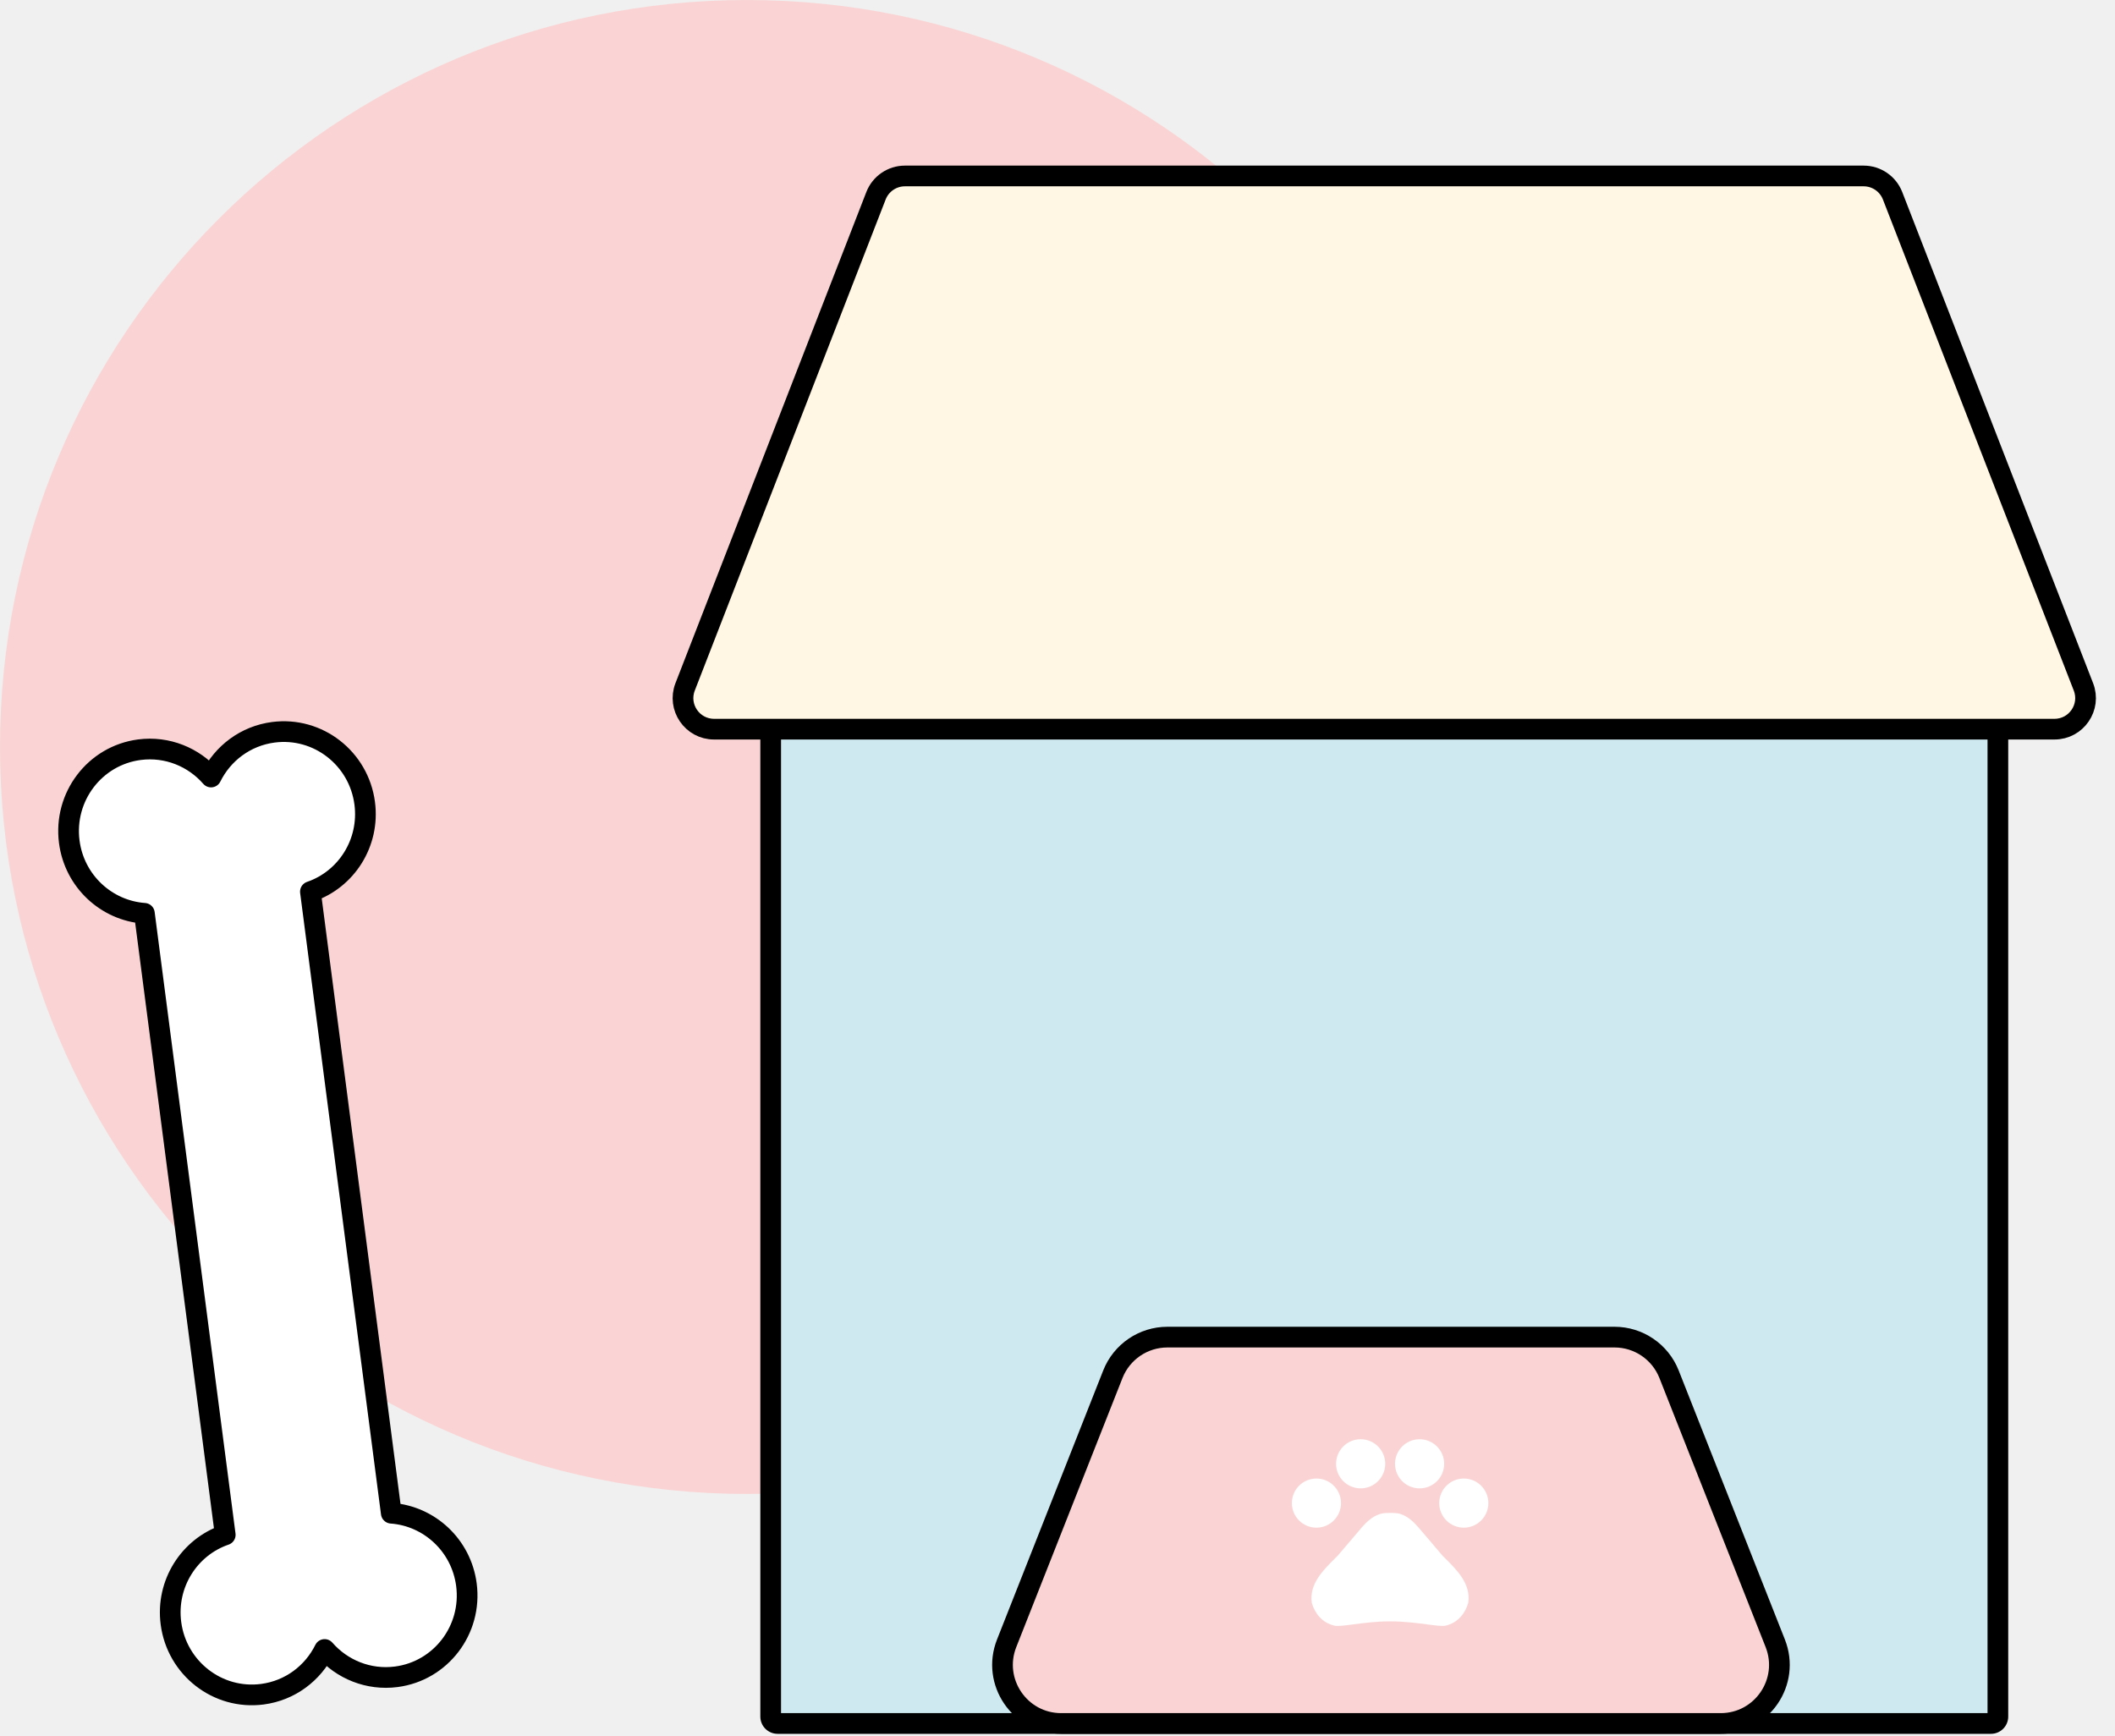
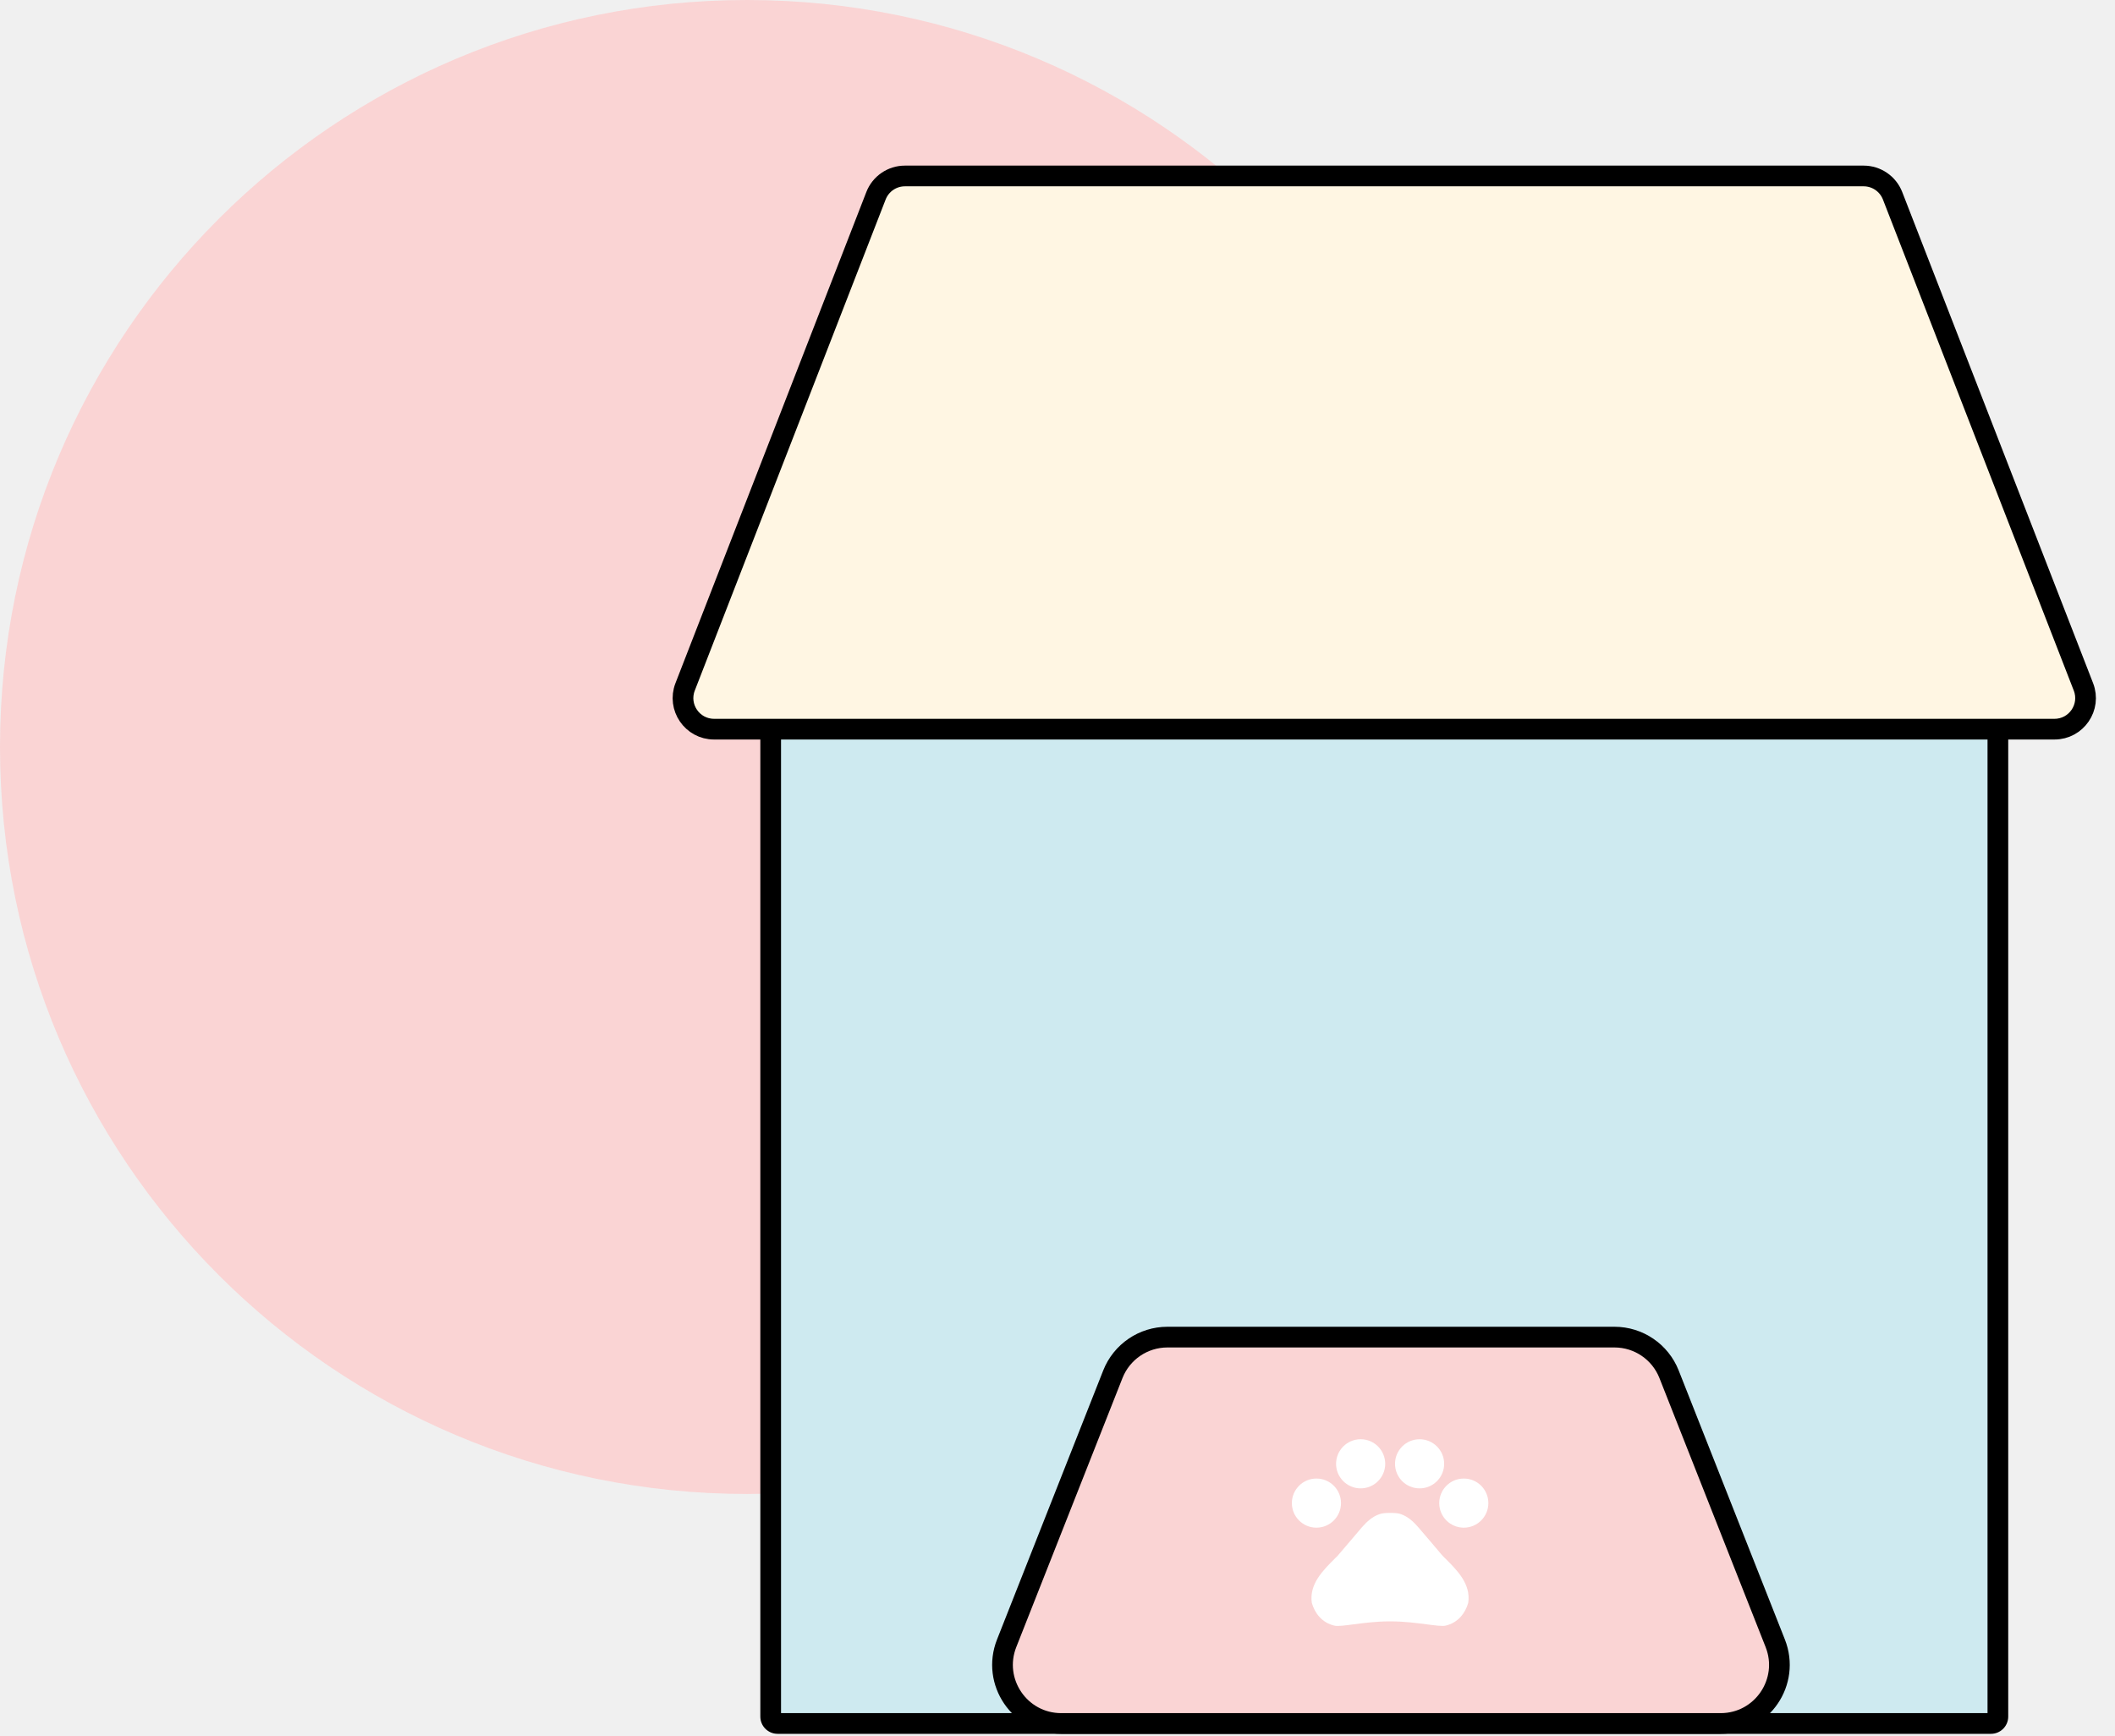
<svg xmlns="http://www.w3.org/2000/svg" width="613" height="503" viewBox="0 0 613 503" fill="none">
  <circle cx="216.5" cy="216.5" r="216.5" fill="#FAD4D4" />
-   <path d="M113.405 438.569L89.968 258.437C100.388 254.873 107.198 244.28 105.708 232.829C104.009 219.774 92.155 210.556 79.227 212.239C71.138 213.291 64.55 218.36 61.169 225.206C56.148 219.453 48.482 216.239 40.393 217.291C27.479 218.984 18.378 230.928 20.077 243.983C21.565 255.422 30.859 263.92 41.846 264.711L65.283 444.844C54.863 448.408 48.053 459 49.543 470.452C51.242 483.507 63.096 492.724 76.024 491.042C84.113 489.99 90.701 484.921 94.082 478.074C99.103 483.828 106.768 487.042 114.858 485.989C127.786 484.307 136.887 472.364 135.188 459.309C133.7 447.87 124.406 439.372 113.419 438.58L113.405 438.569Z" fill="white" stroke="black" stroke-width="6" stroke-linecap="round" stroke-linejoin="round" />
-   <mask id="path-3-inside-1_386_509" fill="white">
+   <mask id="path-2-inside-1_621_494" fill="white">
    <rect x="220.371" y="173.719" width="361.683" height="328.802" rx="5" />
  </mask>
-   <rect x="220.371" y="173.719" width="361.683" height="328.802" rx="5" fill="#CEEAF0" stroke="black" stroke-width="12" mask="url(#path-3-inside-1_386_509)" />
-   <path d="M322.545 398.297C325.108 391.805 331.378 387.539 338.358 387.539H467.935C474.915 387.539 481.185 391.805 483.748 398.297L514.53 476.279C518.934 487.435 510.712 499.521 498.718 499.521H307.575C295.581 499.521 287.359 487.435 291.763 476.279L322.545 398.297Z" fill="#FAD4D4" stroke="black" stroke-width="6" />
+   <rect x="220.371" y="173.719" width="361.683" height="328.802" rx="5" fill="#CEEAF0" stroke="black" stroke-width="12" mask="url(#path-2-inside-1_621_494)" />
+   <path d="M338.358 387.539H467.935C474.915 387.539 481.185 391.805 483.748 398.297L514.53 476.279C518.934 487.435 510.712 499.521 498.718 499.521H307.575C295.581 499.521 287.359 487.435 291.763 476.279L322.545 398.297C325.108 391.805 331.378 387.539 338.358 387.539Z" fill="#FAD4D4" stroke="black" stroke-width="6" />
  <path fill-rule="evenodd" clip-rule="evenodd" d="M394.362 431.378C398.294 431.378 401.481 428.191 401.481 424.259C401.481 420.326 398.294 417.139 394.362 417.139C390.429 417.139 387.242 420.326 387.242 424.259C387.242 428.191 390.429 431.378 394.362 431.378ZM381.547 442.769C385.479 442.769 388.666 439.582 388.666 435.65C388.666 431.717 385.479 428.53 381.547 428.53C377.615 428.53 374.428 431.717 374.428 435.65C374.428 439.582 377.615 442.769 381.547 442.769ZM411.446 431.38C415.378 431.38 418.565 428.193 418.565 424.261C418.565 420.329 415.378 417.142 411.446 417.142C407.514 417.142 404.327 420.329 404.327 424.261C404.327 428.193 407.514 431.38 411.446 431.38ZM424.258 442.769C428.191 442.769 431.378 439.582 431.378 435.65C431.378 431.717 428.191 428.53 424.258 428.53C420.326 428.53 417.139 431.717 417.139 435.65C417.139 439.582 420.326 442.769 424.258 442.769ZM416.243 448.719C416.013 448.447 415.785 448.178 415.557 447.91L415.562 447.908L415.491 447.825C414.043 446.119 412.632 444.458 411.052 442.625C409.741 441.088 408.061 439.551 406.069 438.867C405.755 438.752 405.442 438.667 405.128 438.61C404.416 438.497 403.648 438.497 402.907 438.497H402.907H402.907C402.167 438.497 401.399 438.497 400.658 438.639C400.345 438.695 400.031 438.782 399.718 438.896C397.723 439.579 396.073 441.116 394.734 442.653C394.078 443.422 393.452 444.16 392.838 444.883C392.618 445.143 392.399 445.4 392.181 445.657L392.111 445.739C390.663 447.445 389.252 449.107 387.672 450.94C387.559 451.051 387.446 451.163 387.332 451.277C387.22 451.389 387.106 451.501 386.993 451.614L386.99 451.617C383.41 455.171 379.407 459.145 380.21 464.577C381.036 467.481 383.115 470.357 386.844 471.182C387.811 471.383 389.76 471.126 392.28 470.793C395.182 470.411 398.841 469.931 402.62 469.931H403.131C406.938 469.931 410.621 470.41 413.533 470.79L413.544 470.791L413.604 470.799C416.059 471.118 417.957 471.365 418.907 471.182C422.636 470.357 424.715 467.453 425.541 464.577C426.37 459.115 422.365 455.138 418.782 451.581L418.781 451.58C418.555 451.356 418.329 451.132 418.108 450.911C417.464 450.157 416.848 449.431 416.243 448.719Z" fill="white" />
-   <path d="M253.891 56.74C255.236 53.279 258.567 51 262.28 51H540.146C543.858 51 547.19 53.279 548.535 56.74L603.851 199.075C606.144 204.975 601.792 211.335 595.462 211.335H206.963C200.634 211.335 196.282 204.975 198.574 199.075L253.891 56.74Z" fill="#FFF6E3" stroke="black" stroke-width="6" />
+   <path d="M262.28 51H540.146C543.858 51 547.19 53.279 548.535 56.74L603.851 199.075C606.144 204.975 601.792 211.335 595.462 211.335H206.963C200.634 211.335 196.282 204.975 198.574 199.075L253.891 56.74C255.236 53.279 258.567 51 262.28 51Z" fill="#FFF6E3" stroke="black" stroke-width="6" />
</svg>
